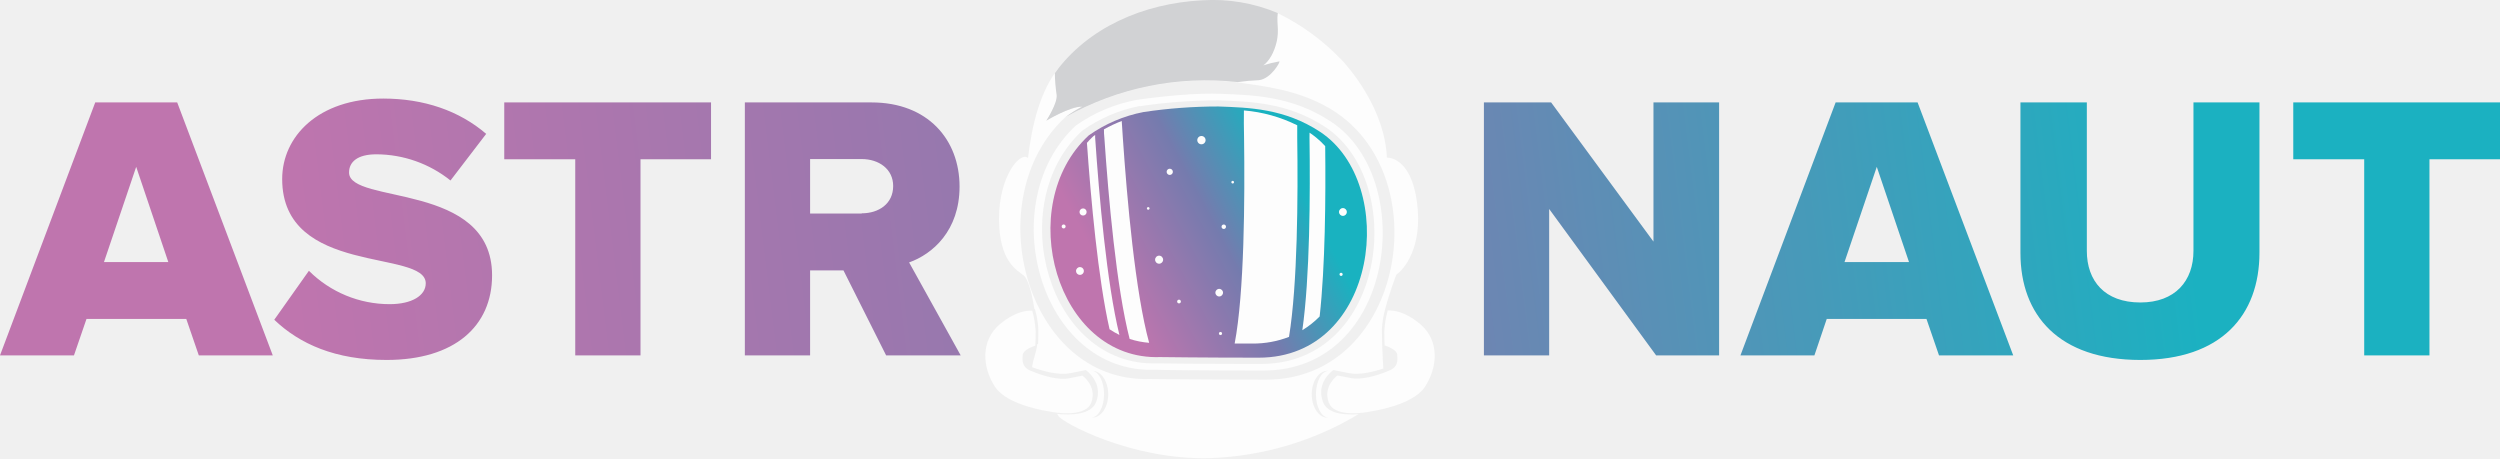
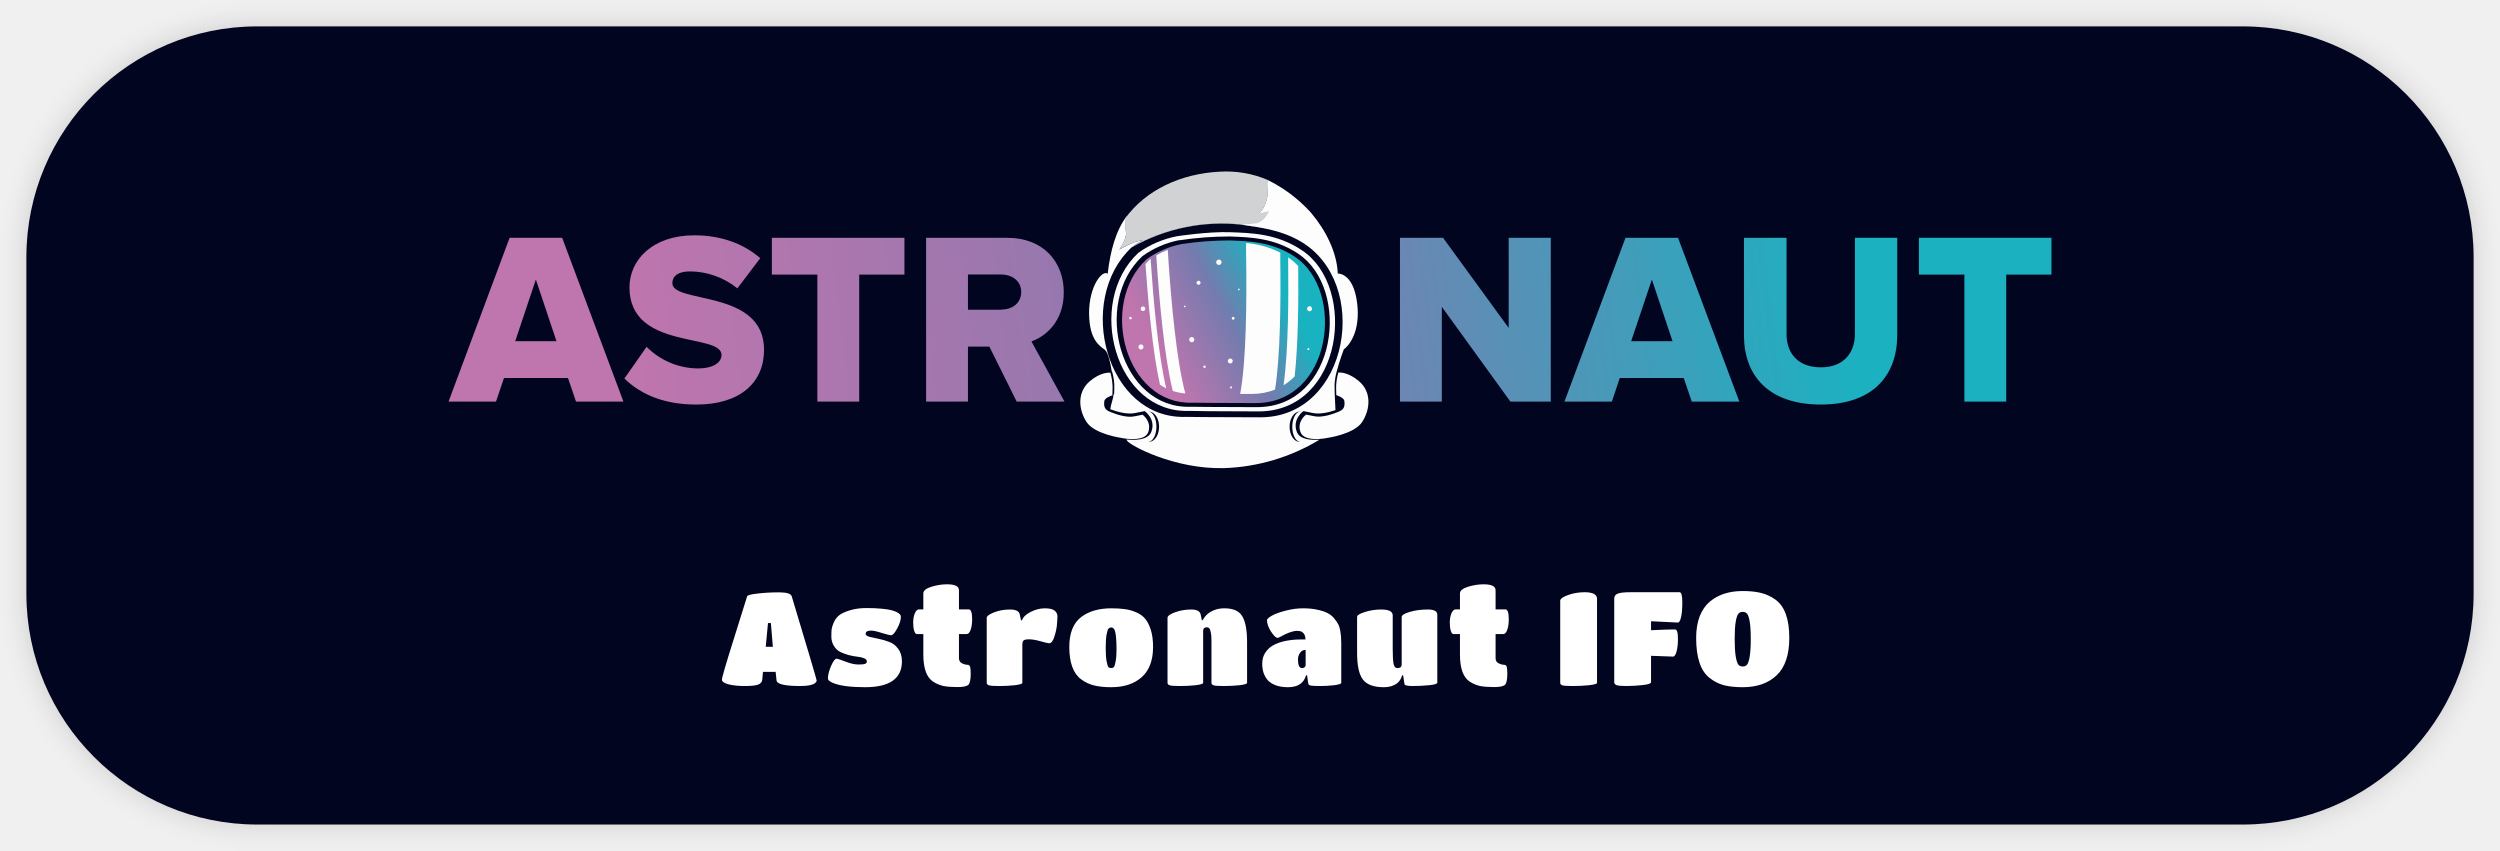
- <svg xmlns="http://www.w3.org/2000/svg" id="Layer_1" data-name="Layer 1" viewBox="0 0 505 92.61">
+ <svg xmlns="http://www.w3.org/2000/svg" width="379" height="129" viewBox="0 0 379 129" fill="none">
+   <g filter="url(#filter0_d)">
+     <rect x="4" y="4" width="371" height="121" rx="35" fill="#02051F" />
+   </g>
+   <g clip-path="url(#clip0)">
+     <path fill-rule="evenodd" clip-rule="evenodd" d="M94.513 60.883L85.222 36.049H77.258L68 60.883H75.189L76.406 57.307H86.107L87.325 60.883H94.513ZM84.36 51.724H78.105L81.237 42.375L84.36 51.724ZM105.581 61.33C112.183 61.33 115.83 58.017 115.83 53.026C115.83 43.794 101.929 46.102 101.929 42.934C101.929 41.894 102.742 41.146 104.585 41.146C107.205 41.156 109.744 42.062 111.788 43.716L115.257 39.139C112.625 36.86 109.195 35.674 105.249 35.674C98.94 35.674 95.428 39.397 95.428 43.571C95.428 53.138 109.382 50.422 109.382 53.809C109.382 54.999 108.054 55.854 105.879 55.854C102.935 55.856 100.111 54.678 98.026 52.579L94.658 57.385C97.126 59.766 100.591 61.33 105.571 61.33H105.581ZM130.256 60.883V41.632H137.113V36.049H117.014V41.632H123.914V60.883H130.256ZM161.379 60.883L156.365 51.758C158.651 50.942 161.269 48.634 161.269 44.314C161.269 39.698 158.175 36.053 152.718 36.053H140.4V60.883H146.742V52.54H149.985L154.133 60.883H161.379ZM151.756 46.957H146.742V41.612H151.756C153.416 41.612 154.816 42.584 154.816 44.256C154.816 46.005 153.416 46.938 151.756 46.938V46.957ZM235.097 60.883V36.049H228.717V49.712L218.766 36.049H212.236V60.883H218.578V46.51L228.977 60.883H235.097ZM263.685 60.883L254.388 36.049H246.425L237.171 60.883H244.36L245.558 57.307H255.254L256.472 60.883H263.685ZM253.541 51.724H247.286L250.423 42.375L253.556 51.724H253.541ZM276.042 61.33C283.895 61.33 287.619 56.957 287.619 50.791V36.049H281.205V50.626C281.205 53.566 279.434 55.689 276.042 55.689C272.572 55.689 270.84 53.566 270.84 50.626V36.049H264.387V50.83C264.387 56.938 268.112 61.33 276.042 61.33ZM304.143 60.883V41.632H311V36.049H290.906V41.632H297.801V60.883H304.143Z" fill="url(#paint0_linear)" />
+     <path fill-rule="evenodd" clip-rule="evenodd" d="M190.222 33.799C189.522 33.816 188.826 33.902 188.143 34.056C190.977 34.484 194.023 34.8 197.069 36.539C207.939 42.754 204.561 63.264 191.078 63.264C184.702 63.264 179.756 63.201 179.756 63.201C167.712 63.585 162.962 45.509 171.561 37.492C172.073 37.106 172.615 36.765 173.183 36.471C172.038 36.418 169.694 37.842 169.694 37.842C169.694 37.842 170.782 36.34 170.705 35.344C170.628 34.348 170.556 33.361 170.902 32.657C169.107 34.946 168.308 38.201 167.923 41.501C167.134 40.84 165.08 43.357 165.104 47.516C165.128 51.675 166.841 52.497 167.51 53.046C167.957 53.425 168.304 54.8 168.549 56.34H168.597C168.784 56.994 168.896 57.667 168.929 58.347C168.929 58.784 168.929 59.275 168.9 59.766H168.823C168.732 60.645 168.448 61.112 168.318 62.04C169.381 62.438 170.897 62.856 172.052 62.623L173.539 62.322C173.539 62.322 175.266 63.522 174.549 65.446C174.068 66.753 172.018 66.758 170.753 66.627C170.796 66.684 170.835 66.744 170.868 66.807C171.191 67.463 178.019 71.18 185.607 70.966C190.703 70.788 195.67 69.305 200.043 66.656C198.777 66.748 197.031 66.656 196.588 65.446C195.876 63.502 197.603 62.322 197.603 62.322L199.09 62.623C200.12 62.827 201.429 62.521 202.458 62.171C202.429 61.685 202.377 60.713 202.343 59.742C202.343 59.256 202.319 58.77 202.319 58.323C202.353 57.643 202.462 56.97 202.646 56.316C203.065 54.683 203.724 52.958 203.724 52.958C204.378 52.521 206.327 50.388 205.73 45.844C205.134 41.301 202.805 41.471 202.805 41.471C202.68 38.26 200.996 34.926 198.821 32.346L198.796 32.312L198.551 32.035C196.724 30.063 194.553 28.447 192.146 27.268C191.916 28.551 192.483 29.085 191.839 30.84C191.073 32.919 189.481 32.672 192.118 32.171C192.272 32.142 191.482 33.677 190.222 33.799ZM174.112 62.399H174.179C175.031 62.399 175.719 63.434 175.719 64.703C175.719 65.971 175.031 66.986 174.179 66.986H174.112C174.78 66.933 175.315 65.922 175.315 64.683C175.315 63.444 174.78 62.433 174.112 62.385V62.399ZM197.108 62.399C196.439 62.448 195.909 63.459 195.909 64.698C195.909 65.937 196.439 66.948 197.108 67.001H197.04C196.193 67.001 195.5 65.971 195.5 64.698C195.5 63.425 196.193 62.395 197.04 62.395L197.108 62.399Z" fill="#FDFDFD" />
+     <path fill-rule="evenodd" clip-rule="evenodd" d="M170.382 66.457C170.137 66.418 169.983 66.384 169.983 66.384C169.983 66.384 165.946 65.825 164.733 63.993C163.521 62.161 163.222 59.455 165.238 57.774C166.682 56.578 167.798 56.467 168.333 56.496C168.52 57.151 168.631 57.826 168.665 58.507C168.665 58.945 168.665 59.435 168.636 59.926C168.438 59.989 167.457 60.325 167.409 60.83C167.361 61.335 167.308 62.001 168.116 62.361L168.511 62.526C169.415 62.885 170.868 63.342 171.951 63.123L173.212 62.871C173.212 62.871 174.655 63.891 174.073 65.519C173.592 66.807 171.316 66.603 170.382 66.457Z" fill="#FDFDFD" />
+     <path fill-rule="evenodd" clip-rule="evenodd" d="M178.808 36.423C181.333 36.041 183.882 35.849 186.435 35.849C189.534 35.966 193.171 36.049 196.814 38.464C204.84 43.809 202.757 61.724 190.559 61.724C184.89 61.724 180.492 61.666 180.492 61.666C169.848 62.045 165.484 46.019 173.192 38.828C174.871 37.621 176.785 36.793 178.808 36.398V36.423ZM190.814 62.37C203.623 62.37 205.807 43.546 197.382 37.949C193.59 35.402 189.741 35.325 186.483 35.203C183.225 35.082 178.476 35.806 178.476 35.806C176.356 36.207 174.345 37.064 172.581 38.318C164.488 45.864 169.069 62.686 180.247 62.292C180.247 62.312 184.861 62.37 190.814 62.37Z" fill="#FDFDFD" />
+     <path fill-rule="evenodd" clip-rule="evenodd" d="M179.154 36.996C181.561 36.633 183.992 36.451 186.425 36.452C189.375 36.559 192.859 36.641 196.314 38.94C203.96 44.022 201.982 61.107 190.352 61.107C184.953 61.107 180.766 61.049 180.766 61.049C170.637 61.413 166.48 46.141 173.828 39.29C175.422 38.151 177.238 37.37 179.154 36.996Z" fill="url(#paint1_linear)" />
+     <path fill-rule="evenodd" clip-rule="evenodd" d="M181.7 42.56C181.76 42.56 181.818 42.578 181.868 42.611C181.918 42.645 181.957 42.693 181.98 42.749C182.003 42.805 182.009 42.866 181.997 42.926C181.986 42.985 181.957 43.039 181.914 43.082C181.872 43.125 181.818 43.154 181.759 43.166C181.7 43.178 181.639 43.172 181.584 43.149C181.528 43.126 181.481 43.086 181.448 43.036C181.415 42.986 181.397 42.926 181.397 42.866C181.397 42.826 181.405 42.786 181.42 42.749C181.435 42.712 181.457 42.678 181.486 42.649C181.514 42.621 181.547 42.599 181.584 42.583C181.621 42.568 181.66 42.56 181.7 42.56Z" fill="#FDFDFD" />
+     <path fill-rule="evenodd" clip-rule="evenodd" d="M184.78 39.348C184.86 39.348 184.938 39.372 185.004 39.417C185.071 39.462 185.122 39.525 185.153 39.6C185.184 39.675 185.192 39.757 185.176 39.836C185.16 39.915 185.122 39.988 185.065 40.045C185.009 40.102 184.937 40.141 184.858 40.156C184.78 40.172 184.699 40.164 184.625 40.133C184.551 40.102 184.488 40.05 184.443 39.983C184.399 39.916 184.375 39.837 184.375 39.756C184.375 39.648 184.418 39.544 184.494 39.468C184.57 39.391 184.672 39.348 184.78 39.348Z" fill="#FDFDFD" />
+     <path fill-rule="evenodd" clip-rule="evenodd" d="M186.95 48.036C186.993 48.036 187.035 48.049 187.071 48.073C187.106 48.097 187.134 48.132 187.15 48.172C187.166 48.212 187.17 48.257 187.162 48.299C187.153 48.342 187.132 48.381 187.101 48.411C187.07 48.441 187.031 48.462 186.989 48.47C186.947 48.477 186.903 48.472 186.863 48.455C186.824 48.438 186.791 48.409 186.767 48.373C186.744 48.336 186.732 48.293 186.733 48.25C186.733 48.221 186.739 48.193 186.75 48.167C186.761 48.141 186.777 48.117 186.797 48.097C186.817 48.077 186.841 48.061 186.867 48.051C186.893 48.04 186.922 48.035 186.95 48.036Z" fill="#FDFDFD" />
+     <path fill-rule="evenodd" clip-rule="evenodd" d="M180.665 51.092C180.769 51.094 180.868 51.136 180.941 51.211C181.014 51.285 181.055 51.386 181.055 51.491C181.055 51.595 181.014 51.695 180.941 51.769C180.868 51.843 180.769 51.884 180.665 51.884C180.562 51.884 180.463 51.843 180.39 51.769C180.317 51.695 180.276 51.595 180.276 51.491C180.276 51.386 180.317 51.285 180.389 51.211C180.462 51.136 180.562 51.094 180.665 51.092Z" fill="#FDFDFD" />
+     <path fill-rule="evenodd" clip-rule="evenodd" d="M179.607 46.326C179.641 46.326 179.674 46.339 179.699 46.364C179.723 46.389 179.737 46.422 179.737 46.457C179.737 46.492 179.723 46.525 179.699 46.55C179.674 46.574 179.641 46.588 179.607 46.588C179.572 46.588 179.539 46.574 179.515 46.55C179.49 46.525 179.477 46.492 179.477 46.457C179.477 46.422 179.49 46.389 179.515 46.364C179.539 46.339 179.572 46.326 179.607 46.326Z" fill="#FDFDFD" />
+     <path fill-rule="evenodd" clip-rule="evenodd" d="M187.816 43.75C187.85 43.75 187.883 43.764 187.908 43.789C187.932 43.813 187.946 43.847 187.946 43.881C187.946 43.916 187.932 43.95 187.908 43.974C187.883 43.999 187.85 44.013 187.816 44.013C187.781 44.013 187.748 43.999 187.724 43.974C187.7 43.95 187.686 43.916 187.686 43.881C187.686 43.847 187.7 43.813 187.724 43.789C187.748 43.764 187.781 43.75 187.816 43.75Z" fill="#FDFDFD" />
+     <path fill-rule="evenodd" clip-rule="evenodd" d="M186.507 54.353C186.58 54.353 186.652 54.375 186.713 54.416C186.774 54.457 186.821 54.515 186.849 54.584C186.877 54.652 186.885 54.727 186.87 54.8C186.856 54.873 186.821 54.939 186.769 54.992C186.717 55.044 186.651 55.079 186.579 55.094C186.507 55.108 186.433 55.101 186.365 55.073C186.298 55.044 186.24 54.996 186.199 54.935C186.158 54.873 186.136 54.801 186.136 54.727C186.136 54.678 186.146 54.629 186.165 54.584C186.183 54.538 186.211 54.497 186.245 54.462C186.279 54.428 186.32 54.4 186.365 54.381C186.41 54.362 186.458 54.353 186.507 54.353Z" fill="#FDFDFD" />
+     <path fill-rule="evenodd" clip-rule="evenodd" d="M182.6 55.412C182.648 55.412 182.695 55.431 182.729 55.466C182.763 55.501 182.783 55.548 182.783 55.597C182.783 55.646 182.763 55.693 182.729 55.727C182.695 55.762 182.648 55.781 182.6 55.781C182.551 55.781 182.505 55.762 182.47 55.727C182.436 55.693 182.417 55.646 182.417 55.597C182.417 55.548 182.436 55.501 182.47 55.466C182.505 55.431 182.551 55.412 182.6 55.412Z" fill="#FDFDFD" />
+     <path fill-rule="evenodd" clip-rule="evenodd" d="M186.632 58.58C186.673 58.58 186.712 58.597 186.741 58.626C186.77 58.655 186.786 58.694 186.786 58.736C186.786 58.777 186.77 58.816 186.741 58.846C186.712 58.875 186.673 58.891 186.632 58.891C186.592 58.89 186.553 58.873 186.525 58.844C186.496 58.815 186.479 58.776 186.478 58.736C186.478 58.694 186.494 58.655 186.523 58.626C186.552 58.597 186.591 58.58 186.632 58.58Z" fill="#FDFDFD" />
+     <path fill-rule="evenodd" clip-rule="evenodd" d="M198.354 52.774C198.395 52.774 198.434 52.79 198.463 52.819C198.492 52.848 198.508 52.888 198.508 52.929C198.508 52.97 198.492 53.01 198.463 53.039C198.434 53.068 198.395 53.084 198.354 53.084C198.313 53.084 198.274 53.068 198.245 53.039C198.216 53.01 198.2 52.97 198.2 52.929C198.2 52.888 198.216 52.848 198.245 52.819C198.274 52.79 198.313 52.774 198.354 52.774Z" fill="#FDFDFD" />
+     <path d="M198.532 47.191C198.742 47.191 198.912 47.019 198.912 46.807C198.912 46.595 198.742 46.423 198.532 46.423C198.322 46.423 198.152 46.595 198.152 46.807C198.152 47.019 198.322 47.191 198.532 47.191Z" fill="#FDFDFD" />
+     <path fill-rule="evenodd" clip-rule="evenodd" d="M172.966 52.215C173.042 52.214 173.116 52.236 173.179 52.277C173.242 52.319 173.291 52.378 173.321 52.448C173.351 52.518 173.359 52.596 173.345 52.67C173.33 52.745 173.295 52.814 173.242 52.868C173.189 52.922 173.121 52.959 173.047 52.975C172.973 52.99 172.897 52.983 172.827 52.954C172.757 52.925 172.697 52.876 172.655 52.812C172.613 52.749 172.591 52.675 172.591 52.599C172.591 52.498 172.63 52.401 172.701 52.329C172.771 52.257 172.866 52.216 172.966 52.215Z" fill="#FDFDFD" />
+     <path fill-rule="evenodd" clip-rule="evenodd" d="M171.417 48.036C171.462 48.043 171.503 48.067 171.533 48.102C171.563 48.137 171.579 48.182 171.579 48.228C171.579 48.274 171.563 48.319 171.533 48.354C171.503 48.389 171.462 48.413 171.417 48.42C171.389 48.424 171.361 48.423 171.334 48.415C171.308 48.407 171.283 48.394 171.262 48.376C171.24 48.358 171.223 48.335 171.212 48.309C171.2 48.284 171.194 48.256 171.194 48.228C171.194 48.2 171.2 48.172 171.212 48.147C171.223 48.121 171.24 48.098 171.262 48.08C171.283 48.062 171.308 48.048 171.334 48.041C171.361 48.033 171.389 48.032 171.417 48.036Z" fill="#FDFDFD" />
+     <path fill-rule="evenodd" clip-rule="evenodd" d="M173.279 46.457C173.347 46.458 173.414 46.479 173.47 46.518C173.527 46.557 173.57 46.612 173.596 46.676C173.621 46.74 173.627 46.81 173.614 46.878C173.6 46.945 173.566 47.007 173.518 47.056C173.469 47.104 173.407 47.137 173.34 47.15C173.273 47.163 173.204 47.156 173.141 47.129C173.078 47.103 173.024 47.058 172.986 47.001C172.948 46.943 172.928 46.876 172.928 46.807C172.928 46.76 172.937 46.714 172.955 46.672C172.972 46.629 172.998 46.59 173.031 46.557C173.064 46.525 173.102 46.499 173.145 46.482C173.188 46.465 173.233 46.456 173.279 46.457Z" fill="#FDFDFD" />
+     <path fill-rule="evenodd" clip-rule="evenodd" d="M176.806 58.877C175.574 53.789 174.829 45.188 174.448 39.508C174.448 39.421 174.448 39.328 174.448 39.241L174.29 39.358L174.131 39.508C173.958 39.678 173.794 39.848 173.65 40.023C174.03 45.49 174.728 53.337 175.849 58.318C176.156 58.525 176.476 58.711 176.806 58.877Z" fill="#FDFDFD" />
+     <path fill-rule="evenodd" clip-rule="evenodd" d="M175.343 39.508C175.738 45.339 176.513 54.246 177.802 59.27C178.418 59.47 179.054 59.597 179.698 59.649C178.346 54.708 177.542 45.49 177.138 39.508C177.1 38.93 177.066 38.386 177.032 37.876C176.437 38.105 175.859 38.38 175.305 38.697C175.305 38.959 175.305 39.231 175.343 39.508Z" fill="#FDFDFD" />
+     <path fill-rule="evenodd" clip-rule="evenodd" d="M188.923 39.508C189.004 45.519 188.951 54.722 188.008 59.722H189.741C190.955 59.732 192.16 59.509 193.292 59.066C194.124 53.945 194.172 45.257 194.091 39.503C194.091 39.086 194.091 38.682 194.091 38.298C192.471 37.484 190.712 36.989 188.908 36.841C188.889 37.638 188.908 38.532 188.923 39.508Z" fill="#FDFDFD" />
+     <path fill-rule="evenodd" clip-rule="evenodd" d="M195.284 39.508C195.361 45.023 195.322 53.23 194.586 58.41C195.2 58.033 195.766 57.581 196.27 57.064C196.809 52.171 196.867 45.349 196.809 40.344C196.54 40.043 196.249 39.764 195.938 39.508C195.73 39.335 195.513 39.173 195.289 39.022C195.279 39.178 195.284 39.343 195.284 39.508Z" fill="#FDFDFD" />
+     <path d="M171.561 37.492C177.156 34.317 183.665 33.193 189.986 34.309" stroke="#FDFDFD" stroke-width="0.02" stroke-miterlimit="2.61" />
+     <path fill-rule="evenodd" clip-rule="evenodd" d="M171.561 37.492C176.653 34.599 182.516 33.398 188.321 34.056C188.993 33.96 189.669 33.898 190.347 33.872C191.545 33.76 192.503 31.996 192.349 32.025C189.712 32.511 191.093 32.919 191.868 30.84C192.483 29.168 192.046 28.444 192.2 27.283C189.886 26.296 187.377 25.867 184.871 26.029C179.13 26.321 173.707 28.726 170.532 33.177C170.538 33.903 170.599 34.627 170.714 35.344C170.777 36.165 169.704 37.842 169.704 37.842C169.704 37.842 172.047 36.418 173.193 36.471C172.621 36.765 172.076 37.106 171.561 37.492Z" fill="#D1D2D4" />
+     <path fill-rule="evenodd" clip-rule="evenodd" d="M200.837 66.457C201.087 66.418 201.236 66.384 201.236 66.384C201.236 66.384 205.273 65.825 206.486 63.993C207.699 62.161 208.026 59.455 205.981 57.754C204.537 56.559 203.421 56.447 202.887 56.476C202.703 57.132 202.593 57.807 202.559 58.488C202.559 58.925 202.559 59.416 202.584 59.907C202.781 59.97 203.767 60.305 203.811 60.81C203.854 61.316 203.912 61.981 203.103 62.341L202.709 62.506C201.809 62.866 200.351 63.323 199.268 63.104L198.007 62.851C198.007 62.851 196.564 63.872 197.151 65.499C197.627 66.807 199.903 66.603 200.837 66.457Z" fill="#FDFDFD" />
+   </g>
+   <path d="M115.566 102.98C115.539 103.367 115.333 103.633 114.946 103.78C114.573 103.927 113.893 104 112.906 104C111.919 104 111.093 103.913 110.426 103.74C109.773 103.553 109.446 103.32 109.446 103.04C109.446 102.72 110.039 100.68 111.226 96.92C112.413 93.147 113.093 90.973 113.266 90.4C113.333 90.227 113.866 90.087 114.866 89.98C115.879 89.86 116.959 89.8 118.106 89.8C119.266 89.8 119.906 90 120.026 90.4C122.546 98.773 123.806 103.027 123.806 103.16C123.806 103.293 123.726 103.427 123.566 103.56C123.193 103.853 122.453 104 121.346 104C118.986 104 117.779 103.72 117.726 103.16L117.586 101.86H115.666L115.566 102.98ZM117.166 98.06L116.866 94.46H116.426L116.086 98.06H117.166ZM131.152 104.18C128.938 104.18 127.318 103.967 126.292 103.54C125.772 103.313 125.512 103.093 125.512 102.88C125.512 102.333 125.672 101.693 125.992 100.96C126.312 100.227 126.592 99.86 126.832 99.86C126.965 99.86 127.412 100.007 128.172 100.3C128.945 100.593 129.592 100.74 130.112 100.74C130.645 100.74 130.992 100.707 131.152 100.64C131.325 100.573 131.412 100.447 131.412 100.26C131.412 100.06 131.278 99.907 131.012 99.8C130.745 99.68 130.412 99.6 130.012 99.56C129.612 99.52 129.178 99.44 128.712 99.32C128.258 99.2 127.832 99.047 127.432 98.86C127.032 98.673 126.698 98.367 126.432 97.94C126.165 97.5 126.032 97.033 126.032 96.54C126.032 96.033 126.045 95.66 126.072 95.42C126.098 95.167 126.205 94.82 126.392 94.38C126.592 93.927 126.865 93.56 127.212 93.28C127.572 93 128.118 92.747 128.852 92.52C129.598 92.293 130.432 92.18 131.352 92.18C132.272 92.18 133.038 92.213 133.652 92.28C134.278 92.333 134.765 92.407 135.112 92.5C135.472 92.593 135.765 92.7 135.992 92.82C136.378 93.02 136.572 93.24 136.572 93.48C136.572 94 136.385 94.6 136.012 95.28C135.638 95.96 135.338 96.3 135.112 96.3C134.898 96.3 134.425 96.187 133.692 95.96C132.958 95.72 132.418 95.6 132.072 95.6C131.512 95.6 131.232 95.76 131.232 96.08C131.232 96.28 131.418 96.433 131.792 96.54C132.178 96.633 132.638 96.733 133.172 96.84C133.705 96.947 134.238 97.1 134.772 97.3C135.318 97.487 135.778 97.833 136.152 98.34C136.538 98.847 136.732 99.487 136.732 100.26C136.732 102.873 134.872 104.18 131.152 104.18ZM146.798 103.82C146.558 104.047 146.012 104.16 145.158 104.16C144.305 104.16 143.598 104.107 143.038 104C142.478 103.88 141.945 103.653 141.438 103.32C140.465 102.667 139.978 101.307 139.978 99.24V96.12H138.978C138.832 96.12 138.705 95.967 138.598 95.66C138.492 95.353 138.438 94.933 138.438 94.4C138.438 93.867 138.518 93.4 138.678 93C138.852 92.587 139.072 92.38 139.338 92.38H139.978V89.96C139.978 89.547 140.378 89.213 141.178 88.96C141.992 88.707 142.785 88.58 143.558 88.58C144.772 88.58 145.378 88.88 145.378 89.48V92.38H146.858C147.205 92.38 147.378 92.88 147.378 93.88C147.378 94.533 147.298 95.073 147.138 95.5C146.992 95.913 146.798 96.12 146.558 96.12H145.378V99.78C145.378 100.14 145.532 100.4 145.838 100.56C146.145 100.707 146.412 100.78 146.638 100.78C146.878 100.78 147.025 100.893 147.078 101.12C147.132 101.347 147.158 101.687 147.158 102.14C147.158 103.033 147.038 103.593 146.798 103.82ZM154.987 97.68V103.52C154.987 103.667 154.607 103.787 153.847 103.88C153.1 103.96 152.32 104 151.507 104C150.707 104 150.187 103.967 149.947 103.9C149.707 103.82 149.587 103.693 149.587 103.52V93.66C149.587 93.407 149.953 93.133 150.687 92.84C151.433 92.547 152.24 92.4 153.107 92.4C153.987 92.4 154.48 92.64 154.587 93.12L154.787 94.04H154.927C155.113 93.533 155.56 93.107 156.267 92.76C156.973 92.4 157.68 92.22 158.387 92.22C159.093 92.22 159.587 92.333 159.867 92.56C160.16 92.787 160.307 93.08 160.307 93.44C160.307 93.787 160.28 94.233 160.227 94.78C160.173 95.327 160.04 95.92 159.827 96.56C159.627 97.2 159.36 97.52 159.027 97.52C158.893 97.52 158.473 97.42 157.767 97.22C157.06 97.02 156.473 96.92 156.007 96.92C155.553 96.92 155.267 96.987 155.147 97.12C155.04 97.253 154.987 97.44 154.987 97.68ZM168.465 104.18C167.465 104.18 166.605 104.093 165.885 103.92C165.165 103.747 164.512 103.44 163.925 103C162.712 102.12 162.105 100.48 162.105 98.08C162.105 95.947 162.725 94.42 163.965 93.5C165.125 92.647 166.625 92.22 168.465 92.22C169.252 92.22 169.925 92.26 170.485 92.34C171.045 92.407 171.612 92.56 172.185 92.8C172.772 93.04 173.239 93.367 173.585 93.78C173.945 94.193 174.239 94.767 174.465 95.5C174.692 96.22 174.805 97.08 174.805 98.08C174.805 100.107 174.232 101.633 173.085 102.66C171.939 103.673 170.399 104.18 168.465 104.18ZM167.765 100.28C167.859 100.76 167.952 101.047 168.045 101.14C168.152 101.233 168.285 101.28 168.445 101.28C168.619 101.28 168.752 101.233 168.845 101.14C168.952 101.047 169.045 100.76 169.125 100.28C169.219 99.8 169.265 99.2 169.265 98.48C169.265 97.747 169.245 97.187 169.205 96.8C169.179 96.4 169.139 96.093 169.085 95.88C169.045 95.667 168.985 95.5 168.905 95.38C168.785 95.207 168.639 95.12 168.465 95.12C168.305 95.12 168.172 95.173 168.065 95.28C167.959 95.373 167.859 95.667 167.765 96.16C167.672 96.64 167.625 97.327 167.625 98.22C167.625 99.113 167.672 99.8 167.765 100.28ZM189.057 97.36V103.52C189.057 103.667 188.677 103.787 187.917 103.88C187.157 103.96 186.37 104 185.557 104C184.757 104 184.237 103.967 183.997 103.9C183.77 103.82 183.657 103.693 183.657 103.52V97.16C183.657 96.56 183.63 96.167 183.577 95.98C183.537 95.793 183.497 95.627 183.457 95.48C183.364 95.227 183.197 95.1 182.957 95.1C182.584 95.1 182.397 95.28 182.397 95.64V103.52C182.397 103.667 182.017 103.787 181.257 103.88C180.51 103.96 179.73 104 178.917 104C178.117 104 177.597 103.967 177.357 103.9C177.117 103.82 176.997 103.693 176.997 103.52V93.66C176.997 93.38 177.377 93.1 178.137 92.82C178.91 92.54 179.724 92.4 180.577 92.4C181.43 92.4 181.91 92.647 182.017 93.14L182.197 94.02H182.337C182.724 93.247 183.39 92.707 184.337 92.4C184.724 92.28 185.15 92.22 185.617 92.22C186.964 92.22 187.87 92.627 188.337 93.44C188.817 94.24 189.057 95.547 189.057 97.36ZM195.254 104.18C194.041 104.18 193.087 103.893 192.394 103.32C192.114 103.08 191.867 102.727 191.654 102.26C191.454 101.793 191.354 101.247 191.354 100.62C191.354 99.993 191.501 99.447 191.794 98.98C192.101 98.513 192.467 98.153 192.894 97.9C193.321 97.647 193.821 97.44 194.394 97.28C195.261 97.053 196.214 96.94 197.254 96.94H197.914C197.914 96.393 197.727 96.007 197.354 95.78C197.194 95.687 196.947 95.64 196.614 95.64C196.294 95.64 195.901 95.727 195.434 95.9C194.981 96.073 194.601 96.253 194.294 96.44C193.987 96.613 193.781 96.7 193.674 96.7C193.434 96.7 193.107 96.387 192.694 95.76C192.281 95.12 192.074 94.54 192.074 94.02C192.074 93.847 192.321 93.62 192.814 93.34C193.307 93.06 194.001 92.807 194.894 92.58C195.801 92.34 196.681 92.22 197.534 92.22C198.387 92.22 199.121 92.293 199.734 92.44C200.361 92.573 200.867 92.74 201.254 92.94C201.654 93.14 201.987 93.407 202.254 93.74C202.534 94.073 202.741 94.373 202.874 94.64C203.021 94.907 203.127 95.253 203.194 95.68C203.287 96.173 203.334 96.78 203.334 97.5V103.52C203.334 103.667 202.974 103.787 202.254 103.88C201.547 103.96 200.841 104 200.134 104C199.441 104 198.987 103.98 198.774 103.94C198.574 103.9 198.454 103.853 198.414 103.8C198.374 103.747 198.341 103.653 198.314 103.52L198.154 102.38H197.994C197.661 103.58 196.747 104.18 195.254 104.18ZM197.934 100.86V98.52C197.587 98.52 197.307 98.667 197.094 98.96C196.881 99.253 196.774 99.587 196.774 99.96C196.774 100.84 196.974 101.28 197.374 101.28C197.547 101.28 197.681 101.24 197.774 101.16C197.881 101.067 197.934 100.967 197.934 100.86ZM209.755 104.18C208.262 104.18 207.215 103.793 206.615 103.02C206.028 102.247 205.735 100.9 205.735 98.98V93.54C205.735 93.273 206.128 93.02 206.915 92.78C207.702 92.527 208.528 92.4 209.395 92.4C210.555 92.4 211.135 92.7 211.135 93.3V98.38C211.135 99.393 211.175 100.133 211.255 100.6C211.335 101.053 211.535 101.28 211.855 101.28C212.282 101.28 212.495 101.1 212.495 100.74V93.54C212.495 93.26 212.908 93 213.735 92.76C214.562 92.52 215.462 92.4 216.435 92.4C217.408 92.4 217.895 92.66 217.895 93.18V103.48C217.895 103.667 217.475 103.8 216.635 103.88C215.795 103.96 214.968 104 214.155 104C213.342 104 212.928 103.893 212.915 103.68L212.715 102.38H212.555C212.435 102.86 212.195 103.253 211.835 103.56C211.648 103.72 211.368 103.867 210.995 104C210.635 104.12 210.222 104.18 209.755 104.18ZM228.15 103.82C227.91 104.047 227.363 104.16 226.51 104.16C225.657 104.16 224.95 104.107 224.39 104C223.83 103.88 223.297 103.653 222.79 103.32C221.817 102.667 221.33 101.307 221.33 99.24V96.12H220.33C220.183 96.12 220.057 95.967 219.95 95.66C219.843 95.353 219.79 94.933 219.79 94.4C219.79 93.867 219.87 93.4 220.03 93C220.203 92.587 220.423 92.38 220.69 92.38H221.33V89.96C221.33 89.547 221.73 89.213 222.53 88.96C223.343 88.707 224.137 88.58 224.91 88.58C226.123 88.58 226.73 88.88 226.73 89.48V92.38H228.21C228.557 92.38 228.73 92.88 228.73 93.88C228.73 94.533 228.65 95.073 228.49 95.5C228.343 95.913 228.15 96.12 227.91 96.12H226.73V99.78C226.73 100.14 226.883 100.4 227.19 100.56C227.497 100.707 227.763 100.78 227.99 100.78C228.23 100.78 228.377 100.893 228.43 101.12C228.483 101.347 228.51 101.687 228.51 102.14C228.51 103.033 228.39 103.593 228.15 103.82ZM242.11 103.52C242.11 103.667 241.704 103.787 240.89 103.88C240.077 103.96 239.257 104 238.43 104C237.617 104 237.097 103.967 236.87 103.9C236.644 103.82 236.53 103.693 236.53 103.52V91.08C236.53 90.787 236.917 90.5 237.69 90.22C238.464 89.927 239.33 89.78 240.29 89.78C241.144 89.78 241.704 89.96 241.97 90.32C242.064 90.453 242.11 90.587 242.11 90.72V103.52ZM250.298 103.42C250.298 103.62 249.865 103.767 248.998 103.86C248.145 103.953 247.331 104 246.558 104C245.785 104 245.285 103.953 245.058 103.86C244.831 103.767 244.718 103.62 244.718 103.42V90.74C244.718 90.393 244.891 90.147 245.238 90C245.585 89.853 246.238 89.78 247.198 89.78H254.618C254.898 89.78 255.038 90.287 255.038 91.3C255.038 92.3 254.971 93.067 254.838 93.6C254.718 94.12 254.558 94.38 254.358 94.38L250.298 94.18V95.54C252.071 95.46 253.258 95.42 253.858 95.42C254.058 95.42 254.191 95.527 254.258 95.74C254.338 95.953 254.378 96.367 254.378 96.98C254.378 97.58 254.311 98.16 254.178 98.72C254.045 99.267 253.858 99.54 253.618 99.54L250.298 99.42V103.42ZM264.197 104.18C263.09 104.18 262.137 104.08 261.337 103.88C260.55 103.667 259.823 103.293 259.157 102.76C257.81 101.707 257.137 99.687 257.137 96.7C257.137 95.447 257.317 94.353 257.677 93.42C258.05 92.487 258.563 91.747 259.217 91.2C260.497 90.133 262.157 89.6 264.197 89.6C265.25 89.6 266.163 89.693 266.937 89.88C267.723 90.067 268.463 90.407 269.157 90.9C270.557 91.913 271.257 93.847 271.257 96.7C271.257 99.26 270.623 101.147 269.357 102.36C268.09 103.573 266.37 104.18 264.197 104.18ZM263.537 100.76C263.697 100.947 263.917 101.04 264.197 101.04C264.477 101.04 264.697 100.947 264.857 100.76C265.017 100.56 265.15 100.147 265.257 99.52C265.363 98.88 265.417 97.993 265.417 96.86C265.417 95.727 265.363 94.853 265.257 94.24C265.15 93.627 265.017 93.227 264.857 93.04C264.697 92.853 264.477 92.76 264.197 92.76C263.917 92.76 263.697 92.853 263.537 93.04C263.377 93.227 263.243 93.627 263.137 94.24C263.03 94.853 262.977 95.727 262.977 96.86C262.977 97.993 263.03 98.88 263.137 99.52C263.243 100.147 263.377 100.56 263.537 100.76Z" fill="white" />
  <defs>
-     <style>.cls-1,.cls-2,.cls-3,.cls-5,.cls-6{fill-rule:evenodd;}.cls-1{fill:url(#GradientFill_1);}.cls-2,.cls-4{fill:#fdfdfd;}.cls-3{fill:url(#GradientFill_2);}.cls-5{fill:none;stroke:#fdfdfd;stroke-miterlimit:2.61;stroke-width:0.02px;}.cls-6{fill:#d1d2d4;}</style>
-     <linearGradient id="GradientFill_1" x1="60.25" y1="74.92" x2="439.69" y2="28.09" gradientUnits="userSpaceOnUse">
-       <stop offset="0" stop-color="#bf75ae" />
-       <stop offset="0.51" stop-color="#8579ae" />
-       <stop offset="1" stop-color="#1bb1c1" />
+     <filter id="filter0_d" x="0" y="0" width="379" height="129" filterUnits="userSpaceOnUse" color-interpolation-filters="sRGB">
+       <feFlood flood-opacity="0" result="BackgroundImageFix" />
+       <feColorMatrix in="SourceAlpha" type="matrix" values="0 0 0 0 0 0 0 0 0 0 0 0 0 0 0 0 0 0 127 0" />
+       <feOffset />
+       <feGaussianBlur stdDeviation="2" />
+       <feColorMatrix type="matrix" values="0 0 0 0 0 0 0 0 0 0 0 0 0 0 0 0 0 0 0.15 0" />
+       <feBlend mode="normal" in2="BackgroundImageFix" result="effect1_dropShadow" />
+       <feBlend mode="normal" in="SourceGraphic" in2="effect1_dropShadow" result="shape" />
+     </filter>
+     <linearGradient id="paint0_linear" x1="96.992" y1="60.145" x2="279.627" y2="37.823" gradientUnits="userSpaceOnUse">
+       <stop stop-color="#BF75AE" />
+       <stop offset="0.51" stop-color="#8579AE" />
+       <stop offset="1" stop-color="#1BB1C1" />
    </linearGradient>
-     <linearGradient id="GradientFill_2" x1="262.45" y1="42.31" x2="224.44" y2="62.51" gradientUnits="userSpaceOnUse">
-       <stop offset="0" stop-color="#19b2c0" />
-       <stop offset="0.44" stop-color="#757bae" />
-       <stop offset="1" stop-color="#bf75ae" />
+     <linearGradient id="paint1_linear" x1="194.288" y1="44.299" x2="175.92" y2="53.966" gradientUnits="userSpaceOnUse">
+       <stop stop-color="#19B2C0" />
+       <stop offset="0.44" stop-color="#757BAE" />
+       <stop offset="1" stop-color="#BF75AE" />
    </linearGradient>
+     <clipPath id="clip0">
+       <rect width="243" height="45" fill="white" transform="translate(68 26)" />
+     </clipPath>
  </defs>
-   <path class="cls-1" d="M55.1,76.44,35.79,25.33H19.24L0,76.44H14.94l2.53-7.36H37.63l2.53,7.36ZM34,57.59H21l6.51-19.24L34,57.59ZM78.1,77.36c13.72,0,21.3-6.82,21.3-17.09,0-19-28.89-14.25-28.89-20.77,0-2.14,1.69-3.68,5.52-3.68A24.08,24.08,0,0,1,91,41.11l7.21-9.42C92.74,27,85.61,24.56,77.41,24.56,64.3,24.56,57,32.22,57,40.81c0,19.69,29,14.1,29,21.07,0,2.45-2.76,4.21-7.28,4.21a23.09,23.09,0,0,1-16.32-6.74l-7,9.89c5.13,4.9,12.33,8.12,22.68,8.12Zm51.28-.92V36.82h14.25V25.33H101.86V36.82H116.2V76.44Zm64.68,0L183.64,57.66c4.75-1.68,10.19-6.43,10.19-15.32,0-9.5-6.43-17-17.77-17h-25.6V76.44h13.18V59.27h6.74L179,76.44Zm-20-28.66H163.64v-11h10.42c3.45,0,6.36,2,6.36,5.44,0,3.6-2.91,5.52-6.36,5.52Zm173.2,28.66V25.33H334V53.45L313.32,25.33H299.75V76.44h13.18V46.86l21.61,29.58Zm59.41,0L387.35,25.33H370.8L351.57,76.44h14.94L369,69.08h20.15l2.53,7.36ZM385.59,57.59h-13l6.52-19.24,6.51,19.24Zm46.76,19.77c16.32,0,24.06-9,24.06-21.69V25.33H443.08v30c0,6.05-3.68,10.42-10.73,10.42-7.21,0-10.81-4.37-10.81-10.42v-30H408.13V55.75c0,12.57,7.74,21.61,24.22,21.61Zm58.4-.92V36.82H505V25.33H463.24V36.82h14.33V76.44Z" transform="translate(0 -4.65)" />
-   <path class="cls-2" d="M254,20.7a22.25,22.25,0,0,0-4.32.53c5.89.88,12.22,1.53,18.55,5.11,22.59,12.79,15.57,55-12.45,55-13.25,0-23.53-.13-23.53-.13C207.22,82,197.35,44.8,215.22,28.3a23.71,23.71,0,0,1,3.37-2.1c-2.38-.11-7.25,2.82-7.25,2.82s2.26-3.09,2.1-5.14-.31-4.08.41-5.53c-3.73,4.71-5.39,11.41-6.19,18.2-1.64-1.36-5.91,3.82-5.86,12.38s3.61,10.25,5,11.38c.93.78,1.65,3.61,2.16,6.78h.1a18.06,18.06,0,0,1,.69,4.13c0,.9,0,1.91-.06,2.92l-.16,0c-.19,1.81-.78,2.77-1.05,4.68,2.21.82,5.36,1.68,7.76,1.2l3.09-.62s3.59,2.47,2.1,6.43c-1,2.69-5.26,2.7-7.89,2.43a2.85,2.85,0,0,1,.24.37c.67,1.35,14.86,9,30.63,8.56a62.52,62.52,0,0,0,30-8.87c-2.63.19-6.26,0-7.18-2.49-1.48-4,2.11-6.43,2.11-6.43l3.09.62c2.14.42,4.86-.21,7-.93-.06-1-.17-3-.24-5,0-1-.05-2-.05-2.92a18.55,18.55,0,0,1,.68-4.13c.87-3.36,2.24-6.91,2.24-6.91,1.36-.9,5.41-5.29,4.17-14.64s-6.08-9-6.08-9c-.26-6.61-3.76-13.47-8.28-18.78l-.05-.07-.51-.57h0A45.34,45.34,0,0,0,258,7.26c-.48,2.64.7,3.74-.64,7.35-1.59,4.28-4.9,3.77.58,2.74.32-.06-1.32,3.1-3.94,3.35ZM220.52,79.56h.14c1.77,0,3.2,2.13,3.2,4.74S222.43,89,220.66,89h-.14c1.39-.11,2.5-2.19,2.5-4.74s-1.11-4.63-2.5-4.73Zm47.79,0c-1.39.1-2.49,2.18-2.49,4.73s1.1,4.63,2.49,4.74h-.14c-1.76,0-3.2-2.12-3.2-4.74s1.44-4.74,3.2-4.74Z" transform="translate(0 -4.65)" />
-   <path class="cls-2" d="M212.77,87.91c-.51-.08-.83-.15-.83-.15s-8.39-1.15-10.91-4.92-3.14-9.34,1.05-12.8c3-2.46,5.32-2.69,6.43-2.63a18.14,18.14,0,0,1,.69,4.14c0,.9,0,1.91-.06,2.92-.41.13-2.45.82-2.55,1.86s-.21,2.41,1.47,3.15l.82.34c1.88.74,4.9,1.68,7.15,1.23l2.62-.52s3,2.1,1.79,5.45C219.44,88.63,214.71,88.21,212.77,87.91Z" transform="translate(0 -4.65)" />
-   <path class="cls-2" d="M230.28,26.1a106.81,106.81,0,0,1,15.85-1.18c6.44.24,14,.41,21.57,5.38,16.68,11,12.35,47.87-13,47.87-11.78,0-20.92-.12-20.92-.12-22.12.78-31.19-32.2-15.17-47a29.9,29.9,0,0,1,11.67-5Zm24.95,53.4c26.62,0,31.16-38.74,13.65-50.26C261,24,253,23.84,246.23,23.59s-16.64,1.24-16.64,1.24A31.31,31.31,0,0,0,217.34,30c-16.82,15.53-7.3,50.15,15.93,49.34C233.27,79.38,242.86,79.5,255.23,79.5Z" transform="translate(0 -4.65)" />
-   <path class="cls-3" d="M231,27.28a101.92,101.92,0,0,1,15.11-1.12c6.13.22,13.37.39,20.55,5.12,15.89,10.46,11.78,45.62-12.39,45.62-11.22,0-19.92-.12-19.92-.12C213.3,77.53,204.66,46.1,219.93,32A28.53,28.53,0,0,1,231,27.28Z" transform="translate(0 -4.65)" />
-   <path class="cls-2" d="M236.29,38.73a.63.63,0,1,1-.63.63A.63.63,0,0,1,236.29,38.73Z" transform="translate(0 -4.65)" />
-   <path class="cls-2" d="M242.69,32.12a.84.84,0,1,1-.84.84A.84.84,0,0,1,242.69,32.12Z" transform="translate(0 -4.65)" />
-   <path class="cls-2" d="M247.2,50a.45.45,0,1,1-.45.44A.44.44,0,0,1,247.2,50Z" transform="translate(0 -4.65)" />
-   <path class="cls-2" d="M234.14,56.29a.82.82,0,0,1,.81.82.81.81,0,1,1-1.62,0A.82.82,0,0,1,234.14,56.29Z" transform="translate(0 -4.65)" />
-   <path class="cls-2" d="M231.94,46.48a.27.27,0,1,1,0,.54.27.27,0,1,1,0-.54Z" transform="translate(0 -4.65)" />
-   <path class="cls-2" d="M249,41.18a.27.27,0,0,1,.27.27.27.27,0,1,1-.54,0A.27.27,0,0,1,249,41.18Z" transform="translate(0 -4.65)" />
-   <path class="cls-2" d="M246.28,63a.77.77,0,1,1-.77.77A.77.77,0,0,1,246.28,63Z" transform="translate(0 -4.65)" />
-   <path class="cls-2" d="M238.16,65.18a.38.38,0,1,1,0,.76.38.38,0,0,1,0-.76Z" transform="translate(0 -4.65)" />
-   <path class="cls-2" d="M246.54,71.7a.32.32,0,0,1,.32.32.32.32,0,0,1-.32.32.33.33,0,0,1-.32-.32A.32.32,0,0,1,246.54,71.7Z" transform="translate(0 -4.65)" />
-   <path class="cls-2" d="M270.9,59.75a.32.32,0,0,1,0,.64.32.32,0,1,1,0-.64Z" transform="translate(0 -4.65)" />
-   <circle class="cls-4" cx="271.27" cy="42.82" r="0.79" />
-   <path class="cls-2" d="M218.14,58.6a.79.79,0,1,1-.78.79A.79.79,0,0,1,218.14,58.6Z" transform="translate(0 -4.65)" />
-   <path class="cls-2" d="M214.92,50a.4.4,0,0,1,0,.79.4.4,0,1,1,0-.79Z" transform="translate(0 -4.65)" />
-   <path class="cls-2" d="M218.79,46.75a.72.72,0,1,1-.73.72A.72.72,0,0,1,218.79,46.75Z" transform="translate(0 -4.65)" />
-   <path class="cls-2" d="M226.12,72.31c-2.56-10.47-4.11-28.17-4.9-39.86,0-.18,0-.37,0-.55l-.33.24-.33.31c-.36.35-.7.7-1,1.06.79,11.25,2.24,27.4,4.57,37.65A18,18,0,0,0,226.12,72.31Z" transform="translate(0 -4.65)" />
-   <path class="cls-2" d="M223.08,32.45c.82,12,2.43,30.33,5.11,40.67a17.42,17.42,0,0,0,3.94.78c-2.81-10.17-4.48-29.14-5.32-41.45-.08-1.19-.15-2.31-.22-3.36A26.3,26.3,0,0,0,223,30.78C223,31.32,223,31.88,223.08,32.45Z" transform="translate(0 -4.65)" />
-   <path class="cls-2" d="M251.3,32.45c.17,12.37.06,31.31-1.9,41.6H253a20,20,0,0,0,7.38-1.35c1.73-10.54,1.83-28.42,1.66-40.26,0-.86,0-1.69,0-2.48a29.56,29.56,0,0,0-10.77-3C251.23,28.6,251.27,30.44,251.3,32.45Z" transform="translate(0 -4.65)" />
-   <path class="cls-2" d="M264.52,32.45c.16,11.35.08,28.24-1.45,38.9a18.09,18.09,0,0,0,3.5-2.77c1.12-10.07,1.24-24.11,1.12-34.41a16.36,16.36,0,0,0-1.81-1.72,16.72,16.72,0,0,0-1.35-1l0,0C264.51,31.77,264.52,32.11,264.52,32.45Z" transform="translate(0 -4.65)" />
-   <path class="cls-5" d="M215.22,28.3a57.82,57.82,0,0,1,38.29-6.55" transform="translate(0 -4.65)" />
-   <path class="cls-6" d="M215.22,28.3a57.86,57.86,0,0,1,34.83-7.07,41,41,0,0,1,4.21-.38c2.49-.23,4.48-3.86,4.16-3.8-5.48,1-2.61,1.84-1-2.44,1.28-3.44.37-4.93.69-7.32a33.63,33.63,0,0,0-15.23-2.58c-11.93.6-23.2,5.55-29.8,14.71a29.6,29.6,0,0,0,.38,4.46c.13,1.69-2.1,5.14-2.1,5.14s4.87-2.93,7.25-2.82A23.71,23.71,0,0,0,215.22,28.3Z" transform="translate(0 -4.65)" />
-   <path class="cls-2" d="M276.06,87.91c.52-.08.83-.15.83-.15s8.39-1.15,10.91-4.92S291,73.5,286.75,70c-3-2.46-5.32-2.69-6.43-2.63a18.63,18.63,0,0,0-.68,4.14c0,.9,0,1.91.05,2.92.41.13,2.46.82,2.55,1.86s.21,2.41-1.47,3.15l-.82.34c-1.87.74-4.9,1.68-7.15,1.23l-2.62-.52s-3,2.1-1.78,5.45C269.39,88.63,274.12,88.21,276.06,87.91Z" transform="translate(0 -4.65)" />
</svg>
